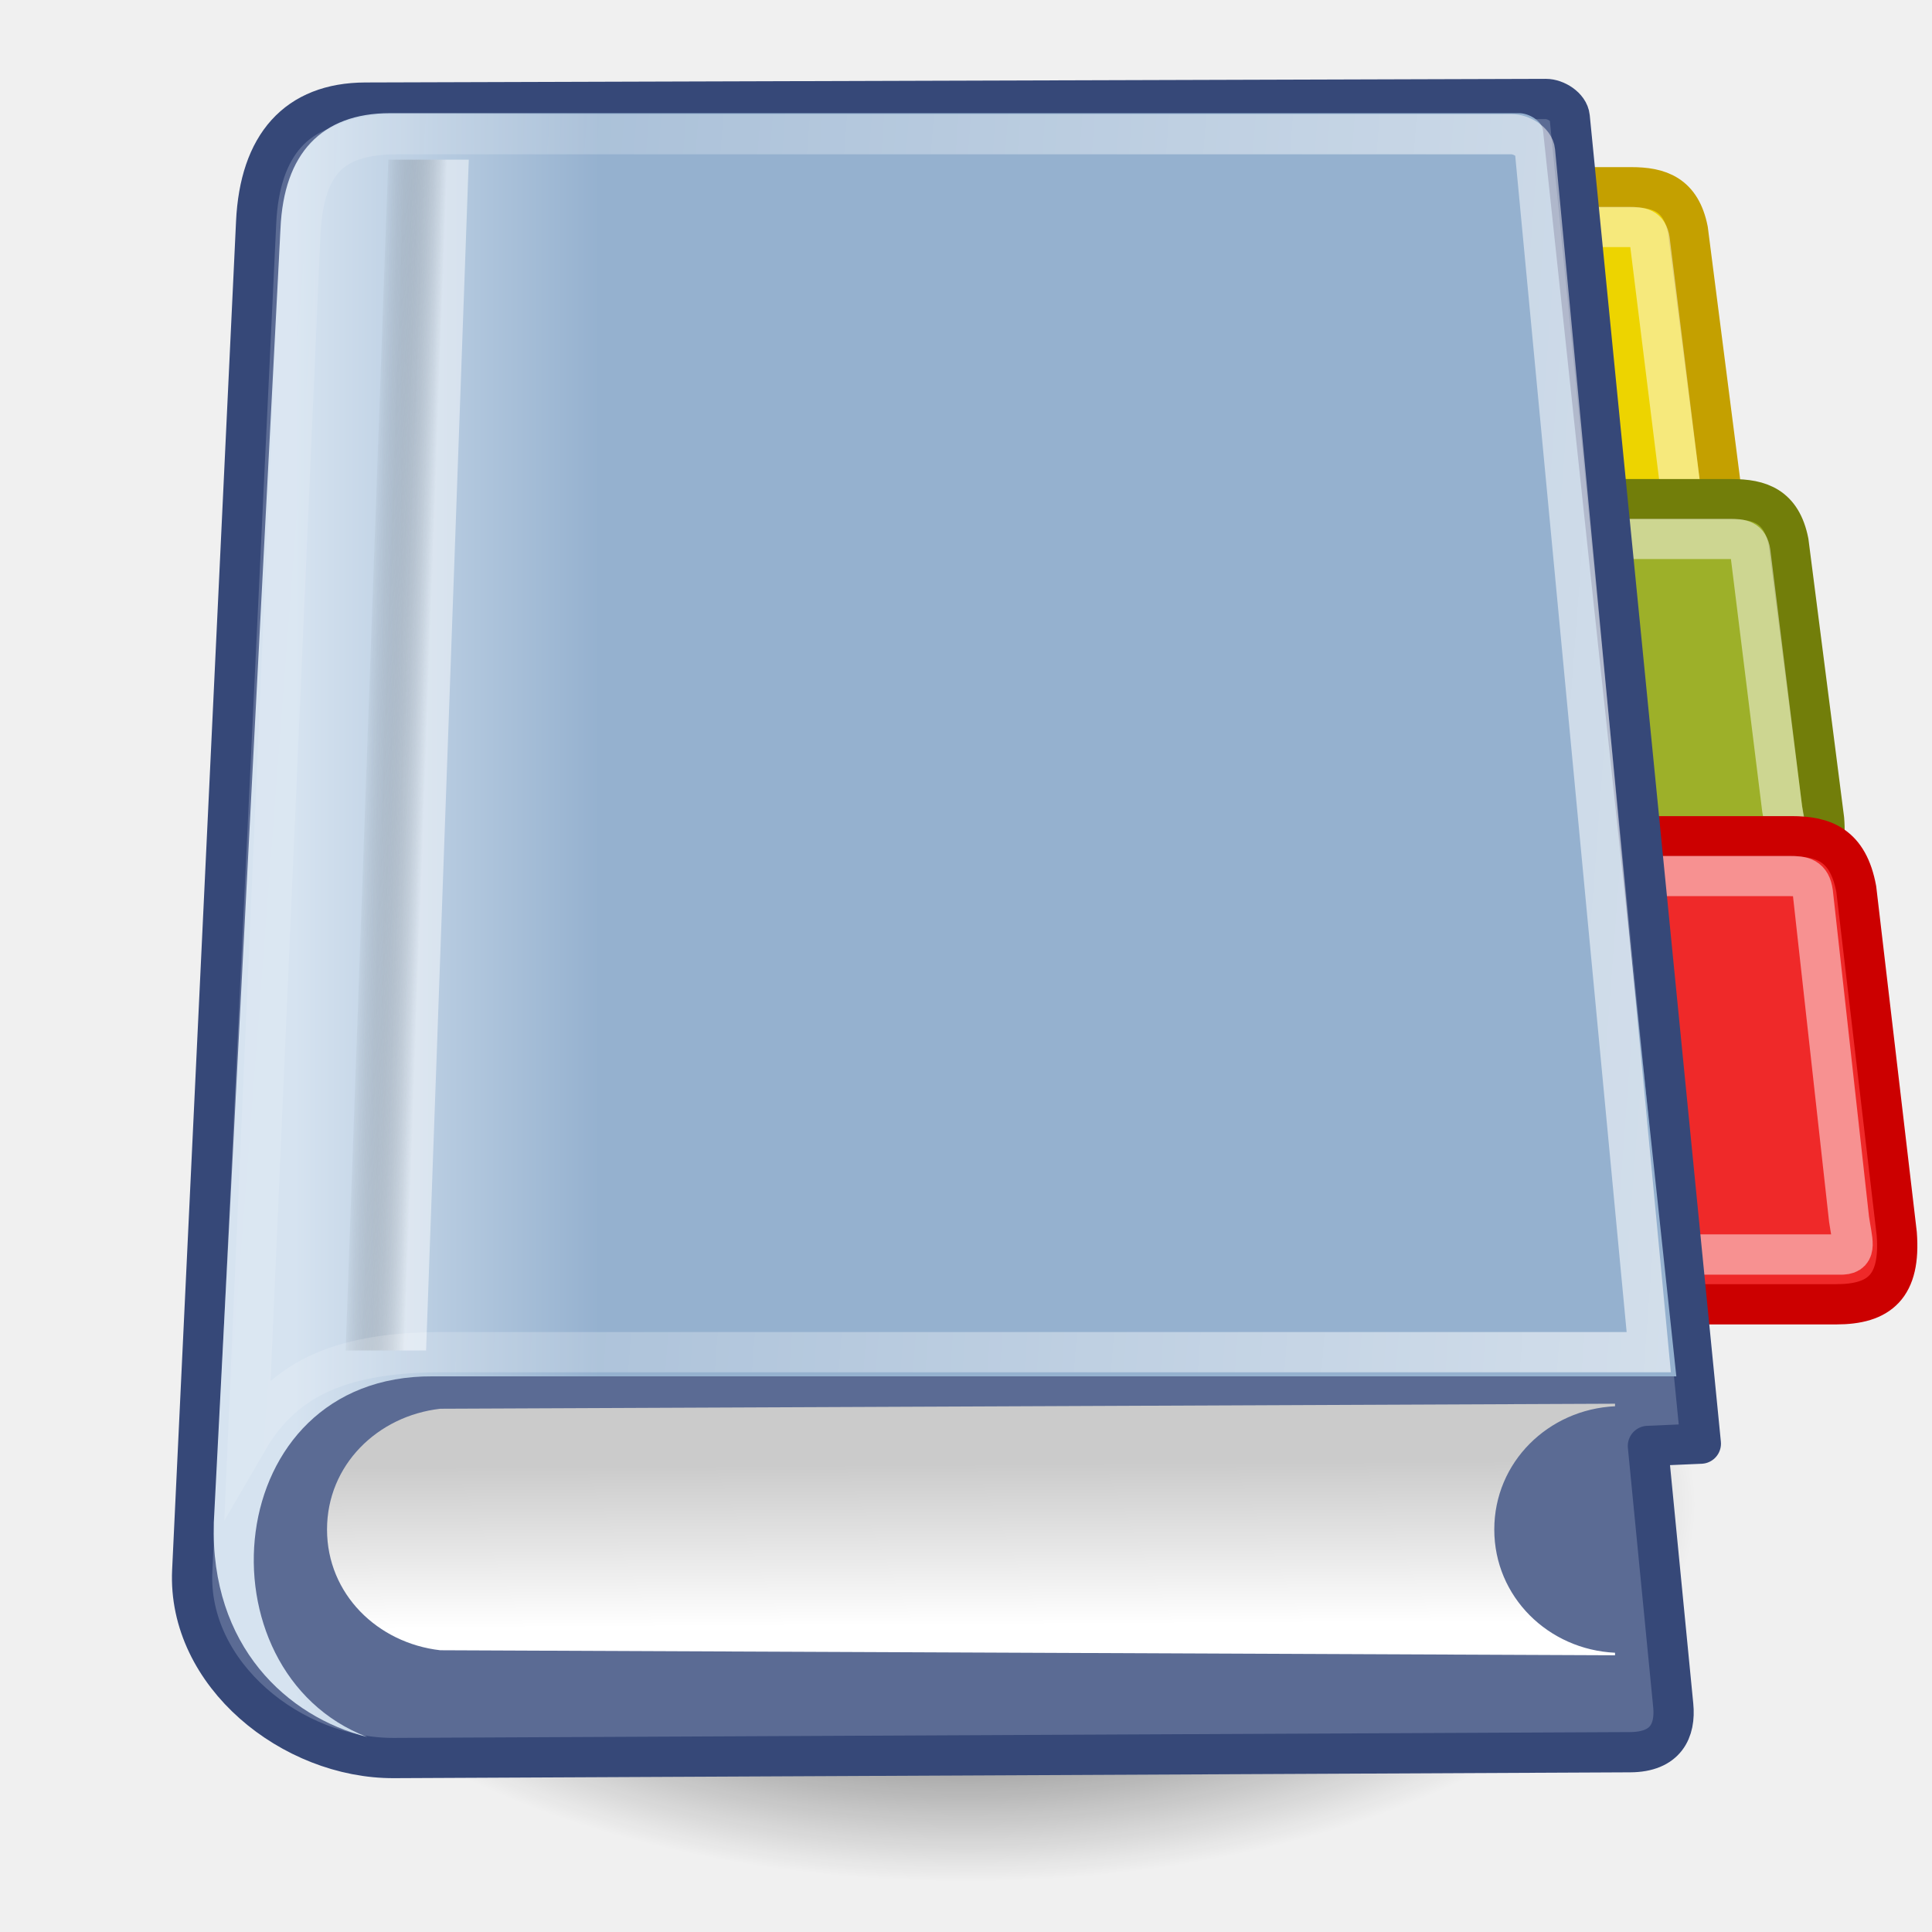
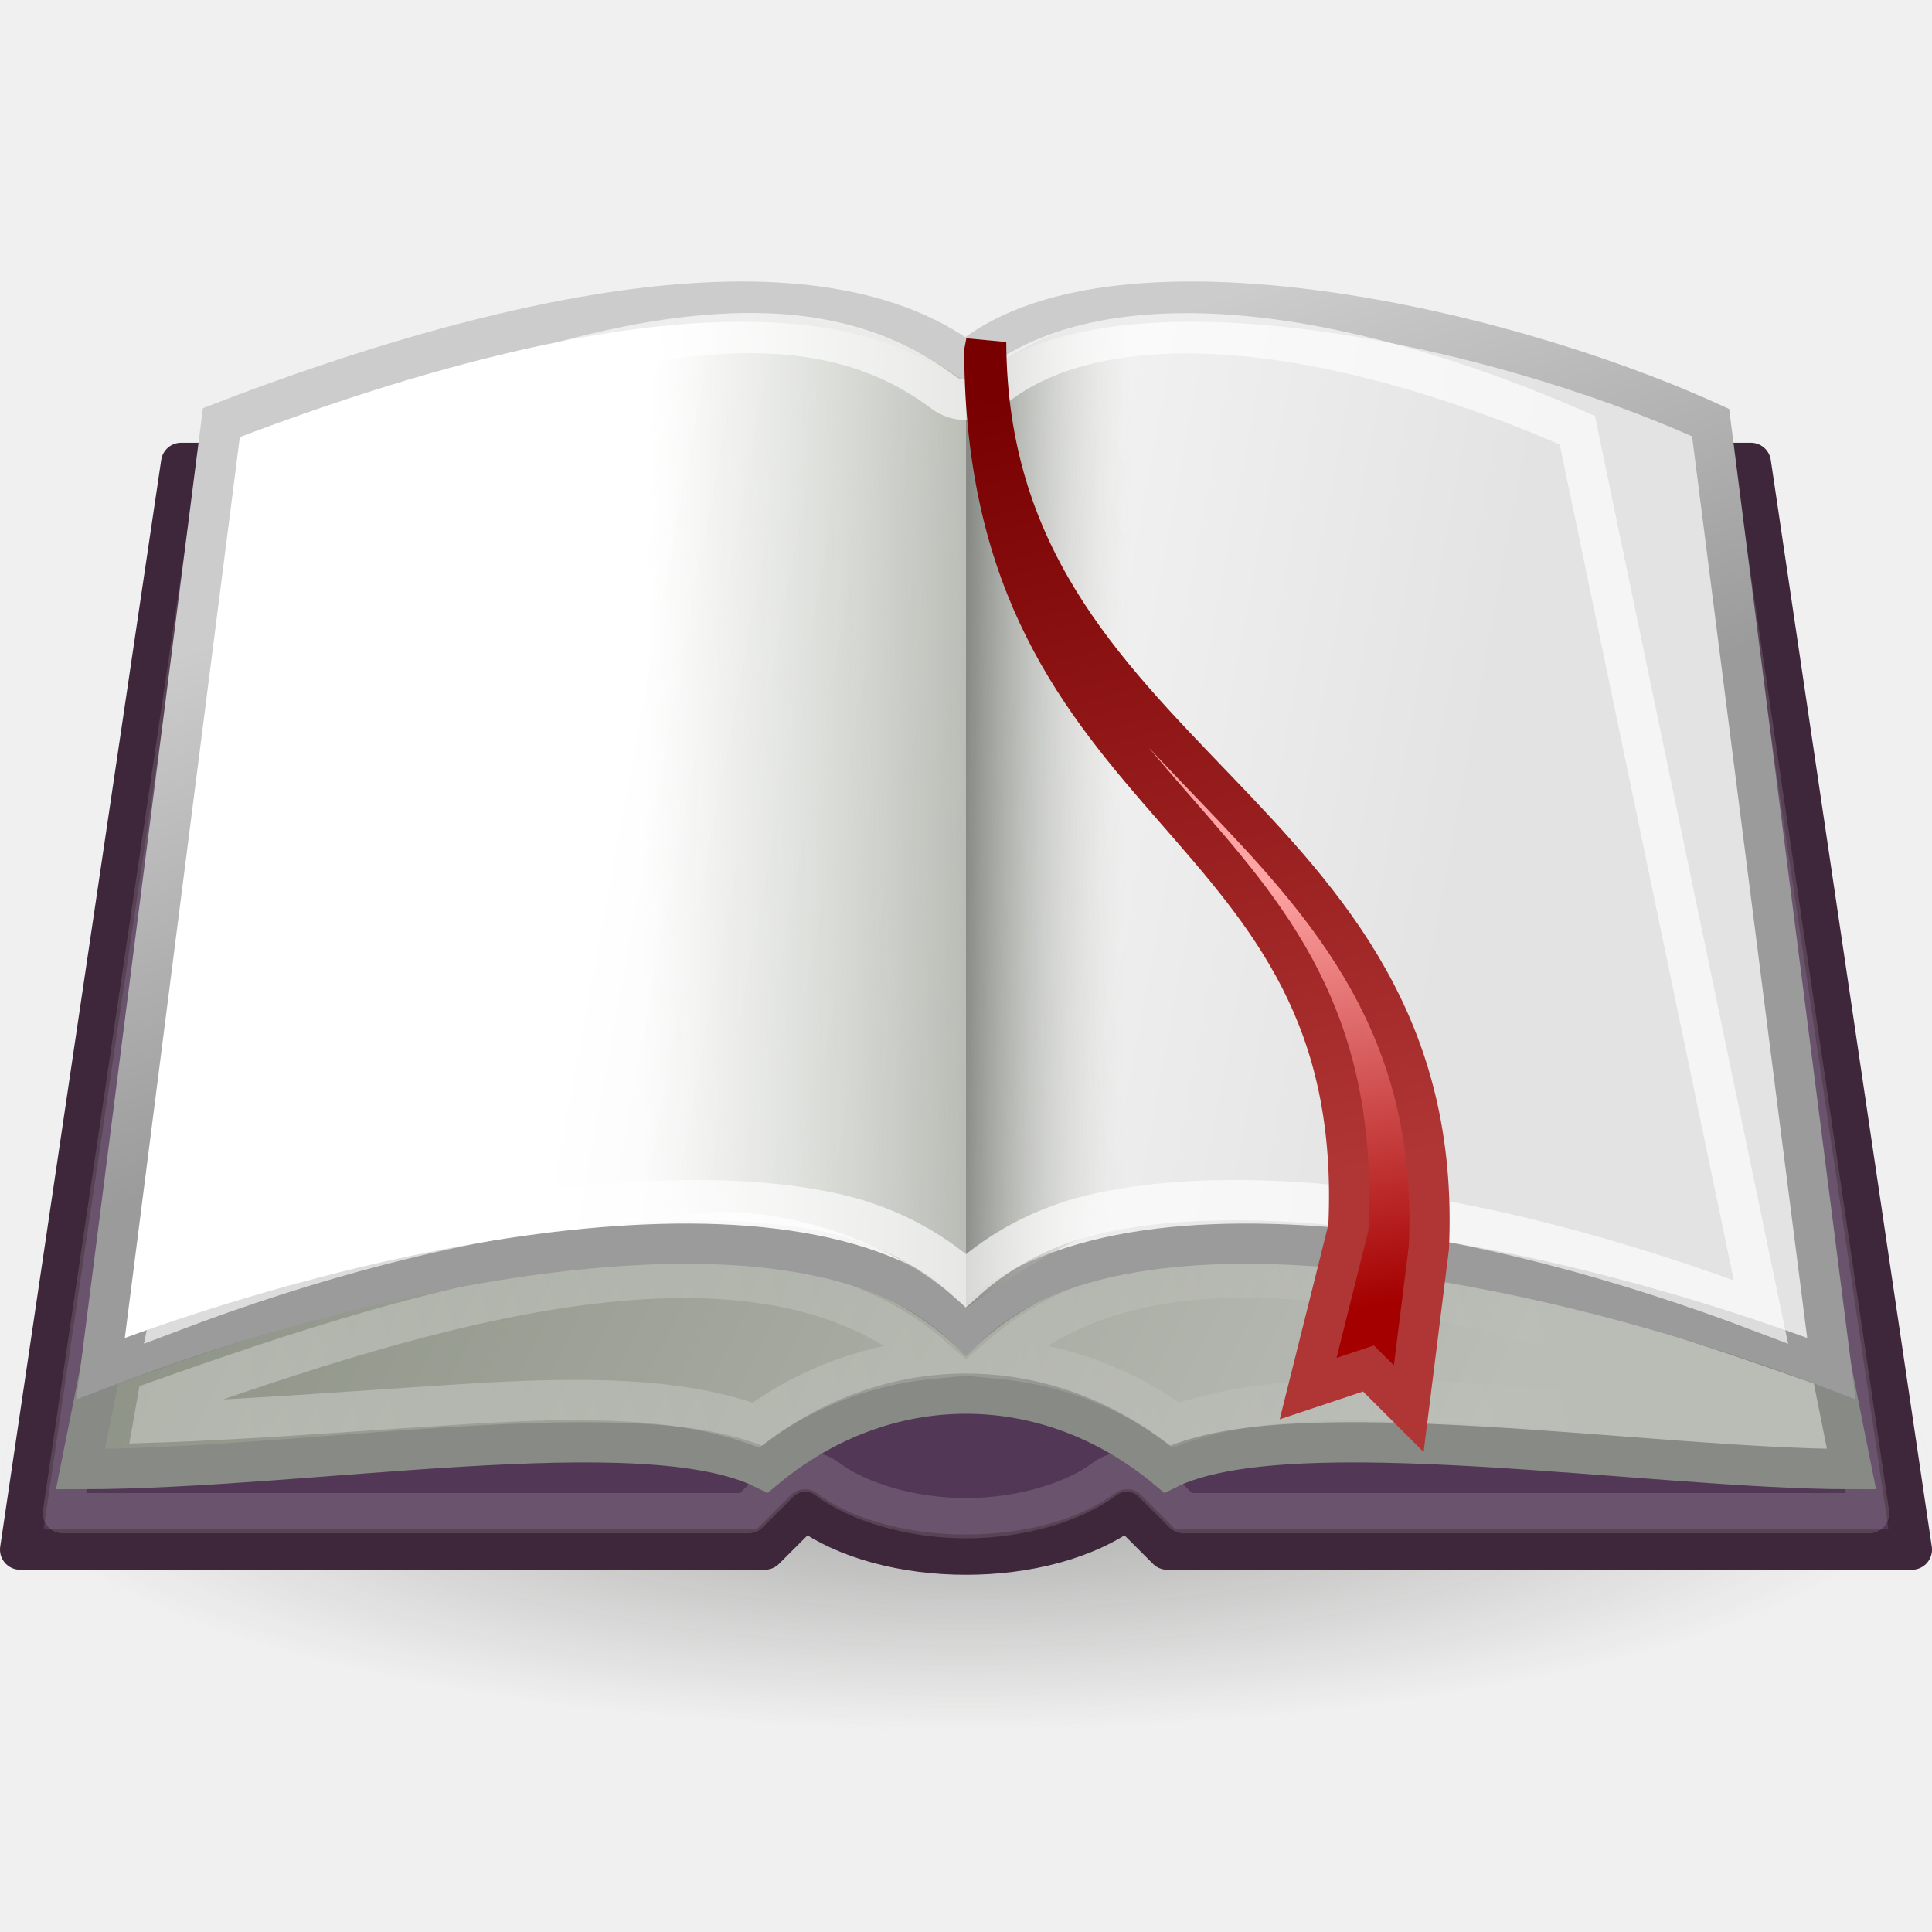
- <svg xmlns="http://www.w3.org/2000/svg" xmlns:xlink="http://www.w3.org/1999/xlink" width="48px" height="48px" id="svg1256">
-   <defs id="defs3">
-     <linearGradient id="linearGradient12512">
-       <stop style="stop-color:#ffffff;stop-opacity:1;" offset="0" id="stop12513" />
-       <stop style="stop-color:#fff520;stop-opacity:0.891;" offset="0.5" id="stop12517" />
-       <stop style="stop-color:#fff300;stop-opacity:0;" offset="1" id="stop12514" />
+ <svg xmlns="http://www.w3.org/2000/svg" xmlns:xlink="http://www.w3.org/1999/xlink" width="48" height="48" id="svg2" version="1.0">
+   <defs id="defs4">
+     <linearGradient id="linearGradient2309">
+       <stop style="stop-color:#ffffff;stop-opacity:1;" offset="0" id="stop2311" />
+       <stop style="stop-color:#ffffff;stop-opacity:0;" offset="1" id="stop2313" />
    </linearGradient>
-     <radialGradient xlink:href="#linearGradient12512" id="radialGradient278" gradientUnits="userSpaceOnUse" cx="55" cy="125" fx="55" fy="125" r="14.375" />
-     <linearGradient id="linearGradient21644">
-       <stop style="stop-color:#000000;stop-opacity:1;" offset="0" id="stop21646" />
-       <stop style="stop-color:#000000;stop-opacity:0;" offset="1" id="stop21648" />
+     <linearGradient id="linearGradient2301">
+       <stop style="stop-color:#790000;stop-opacity:1" offset="0" id="stop2303" />
+       <stop style="stop-color:#b03636;stop-opacity:1" offset="1" id="stop2305" />
    </linearGradient>
-     <linearGradient id="linearGradient2116">
-       <stop style="stop-color:#ffffff;stop-opacity:1;" offset="0" id="stop2118" />
-       <stop style="stop-color:#ffffff;stop-opacity:0;" offset="1" id="stop2120" />
+     <linearGradient id="linearGradient2286">
+       <stop style="stop-color:#555753" offset="0" id="stop2288" />
+       <stop style="stop-color:#555753;stop-opacity:0" offset="1" id="stop2290" />
    </linearGradient>
-     <linearGradient id="linearGradient2094">
-       <stop style="stop-color:#d6e3f0;stop-opacity:1;" offset="0" id="stop2096" />
-       <stop style="stop-color:#95b1cf;stop-opacity:1;" offset="1" id="stop2098" />
+     <linearGradient id="linearGradient2276">
+       <stop style="stop-color:#babdb6;stop-opacity:1;" offset="0" id="stop2278" />
+       <stop style="stop-color:#8f9488;stop-opacity:1" offset="1" id="stop2280" />
    </linearGradient>
-     <linearGradient id="linearGradient2803">
-       <stop id="stop2805" offset="0" style="stop-color:#ffffff;stop-opacity:1;" />
-       <stop id="stop2807" offset="1" style="stop-color:#cbcbcb;stop-opacity:1;" />
+     <linearGradient id="linearGradient2258">
+       <stop style="stop-color:#ffa4a4;stop-opacity:1" offset="0" id="stop2260" />
+       <stop style="stop-color:#a40000" offset="1" id="stop2262" />
    </linearGradient>
-     <linearGradient id="linearGradient2795">
-       <stop id="stop2797" offset="0" style="stop-color:#000000;stop-opacity:0.069;" />
-       <stop id="stop2799" offset="1" style="stop-color:#ffffff;stop-opacity:1;" />
+     <linearGradient id="linearGradient2235">
+       <stop style="stop-color:#cccccc;stop-opacity:1" offset="0" id="stop2237" />
+       <stop style="stop-color:#9b9b9b;stop-opacity:1" offset="1" id="stop2239" />
    </linearGradient>
-     <linearGradient gradientUnits="userSpaceOnUse" y2="4.953" x2="41.219" y1="4.953" x1="35.433" gradientTransform="matrix(0.254,0,1.822151e-16,3.759813,0.788629,0.148567)" id="linearGradient2801" xlink:href="#linearGradient2795" />
-     <linearGradient gradientUnits="userSpaceOnUse" y2="84.287" x2="10.22" y1="93.338" x1="10.496" gradientTransform="matrix(2.262742,0,0,0.441942,1,-0.875)" id="linearGradient2813" xlink:href="#linearGradient2803" />
-     <linearGradient xlink:href="#linearGradient2094" id="linearGradient2100" gradientTransform="matrix(0.95775,0,0,1.027989,1,-0.571911)" x1="6.587" y1="22.133" x2="14.511" y2="22.133" gradientUnits="userSpaceOnUse" />
-     <linearGradient xlink:href="#linearGradient2116" id="linearGradient2112" gradientTransform="matrix(1.025428,0,0,0.957303,0,-0.806758)" x1="73.362" y1="26.652" x2="-2.758" y2="21.27" gradientUnits="userSpaceOnUse" />
-     <radialGradient xlink:href="#linearGradient21644" id="radialGradient21650" cx="25.125" cy="36.75" fx="25.125" fy="36.75" r="15.75" gradientTransform="matrix(1,0,0,0.595238,-6.245005e-16,14.875)" gradientUnits="userSpaceOnUse" />
+     <linearGradient id="linearGradient2229">
+       <stop style="stop-color:#888a85" offset="0" id="stop2231" />
+       <stop style="stop-color:#d3d7cf;stop-opacity:0;" offset="1" id="stop2233" />
+     </linearGradient>
+     <linearGradient id="linearGradient2221">
+       <stop id="stop2223" offset="0" style="stop-color:#babdb6" />
+       <stop id="stop2225" offset="1" style="stop-color:#d3d7cf;stop-opacity:0;" />
+     </linearGradient>
+     <linearGradient id="linearGradient2184">
+       <stop style="stop-color:#ffffff;stop-opacity:1;" offset="0" id="stop2186" />
+       <stop style="stop-color:#e3e3e3;stop-opacity:1" offset="1" id="stop2188" />
+     </linearGradient>
+     <linearGradient xlink:href="#linearGradient2229" id="linearGradient2211" x1="24" y1="19.506" x2="19.982" y2="19.55" gradientUnits="userSpaceOnUse" gradientTransform="matrix(-1,0,0,1,48,0)" />
+     <linearGradient xlink:href="#linearGradient2221" id="linearGradient2219" x1="24" y1="19.997" x2="32" y2="19.906" gradientUnits="userSpaceOnUse" gradientTransform="matrix(-1,0,0,1,48,0)" />
+     <linearGradient xlink:href="#linearGradient2184" id="linearGradient2245" gradientUnits="userSpaceOnUse" x1="15.714" y1="16.829" x2="36.482" y2="20.668" />
+     <linearGradient xlink:href="#linearGradient2235" id="linearGradient2247" gradientUnits="userSpaceOnUse" x1="19.941" y1="10.919" x2="24" y2="22.751" />
+     <linearGradient xlink:href="#linearGradient2258" id="linearGradient2264" x1="32.795" y1="21.696" x2="34.795" y2="32.321" gradientUnits="userSpaceOnUse" />
+     <linearGradient xlink:href="#linearGradient2276" id="linearGradient2282" x1="37.536" y1="34.196" x2="9.929" y2="20.089" gradientUnits="userSpaceOnUse" />
+     <radialGradient xlink:href="#linearGradient2286" id="radialGradient2292" cx="24" cy="36.75" fx="24" fy="36.75" r="22.5" gradientTransform="matrix(1,0,0,0.3,-3.16587e-17,25.725)" gradientUnits="userSpaceOnUse" />
+     <linearGradient xlink:href="#linearGradient2301" id="linearGradient2307" x1="23.955" y1="10.009" x2="29.214" y2="30.277" gradientUnits="userSpaceOnUse" />
+     <linearGradient xlink:href="#linearGradient2309" id="linearGradient2315" x1="6.723" y1="37.683" x2="37.805" y2="29.097" gradientUnits="userSpaceOnUse" />
  </defs>
  <g id="layer1">
-     <path style="opacity:1;color:#000000;fill:#edd400;fill-opacity:1;fill-rule:evenodd;stroke:#c4a000;stroke-width:1;stroke-linecap:round;stroke-linejoin:round;marker:none;marker-start:none;marker-mid:none;marker-end:none;stroke-miterlimit:4;stroke-dasharray:none;stroke-dashoffset:0;stroke-opacity:1;visibility:visible;display:inline;overflow:visible" d="M 33.096,4.652 L 40.521,4.652 C 41.228,4.652 41.759,4.829 41.935,5.713 L 42.819,12.607 C 42.908,13.668 42.444,14.021 41.493,14.021 L 32.92,14.021 L 33.096,4.652 z " id="path21630" />
-     <path id="path21632" d="M 34.103,5.639 L 40.464,5.639 C 40.772,5.639 40.94,5.669 40.986,5.96 L 41.777,12.344 C 41.847,12.775 41.96,13.02 41.637,13.034 L 33.963,13.034 L 34.103,5.639 z " style="opacity:0.485;color:#000000;fill:none;fill-opacity:1;fill-rule:evenodd;stroke:#ffffff;stroke-width:1;stroke-linecap:round;stroke-linejoin:round;marker:none;marker-start:none;marker-mid:none;marker-end:none;stroke-miterlimit:4;stroke-dasharray:none;stroke-dashoffset:0;stroke-opacity:1;visibility:visible;display:inline;overflow:visible" />
-     <path id="path21634" d="M 35.596,12.402 L 43.021,12.402 C 43.728,12.402 44.259,12.579 44.435,13.463 L 45.319,20.357 C 45.408,21.418 44.944,21.771 43.993,21.771 L 35.42,21.771 L 35.596,12.402 z " style="opacity:1;color:#000000;fill:#9db029;fill-opacity:1;fill-rule:evenodd;stroke:#727e0a;stroke-width:1;stroke-linecap:round;stroke-linejoin:round;marker:none;marker-start:none;marker-mid:none;marker-end:none;stroke-miterlimit:4;stroke-dasharray:none;stroke-dashoffset:0;stroke-opacity:1;visibility:visible;display:inline;overflow:visible" />
-     <path style="opacity:0.485;color:#000000;fill:none;fill-opacity:1;fill-rule:evenodd;stroke:#ffffff;stroke-width:1;stroke-linecap:round;stroke-linejoin:round;marker:none;marker-start:none;marker-mid:none;marker-end:none;stroke-miterlimit:4;stroke-dasharray:none;stroke-dashoffset:0;stroke-opacity:1;visibility:visible;display:inline;overflow:visible" d="M 36.603,13.389 L 42.964,13.389 C 43.272,13.389 43.44,13.419 43.486,13.71 L 44.277,20.094 C 44.347,20.525 44.46,20.77 44.137,20.784 L 36.463,20.784 L 36.603,13.389 z " id="path21636" />
-     <path style="opacity:1;color:#000000;fill:url(#radialGradient21650);fill-opacity:1;fill-rule:evenodd;stroke:none;stroke-width:1;stroke-linecap:round;stroke-linejoin:round;marker:none;marker-start:none;marker-mid:none;marker-end:none;stroke-miterlimit:4;stroke-dasharray:none;stroke-dashoffset:0;stroke-opacity:1;visibility:visible;display:inline;overflow:visible" id="path21642" d="M 40.875 36.75 A 15.75 9.375 0 1 1  9.375,36.75 A 15.75 9.375 0 1 1  40.875 36.75 z" transform="matrix(1.150794,0,0,1,-4.91369,0.625)" />
-     <path style="opacity:1;color:#000000;fill:#ef2929;fill-opacity:1;fill-rule:evenodd;stroke:#cc0000;stroke-width:1;stroke-linecap:round;stroke-linejoin:round;marker:none;marker-start:none;marker-mid:none;marker-end:none;stroke-miterlimit:4;stroke-dasharray:none;stroke-dashoffset:0;stroke-opacity:1;visibility:visible;display:inline;overflow:visible" d="M 36.065,20.776 L 44.51,20.776 C 45.314,20.776 45.917,20.996 46.119,22.093 L 47.124,30.649 C 47.225,31.966 46.697,32.405 45.616,32.405 L 35.863,32.405 L 36.065,20.776 z " id="path21638" />
-     <path id="path21640" d="M 37.209,21.764 L 44.444,21.764 C 44.795,21.764 44.987,21.802 45.039,22.173 L 45.939,30.29 C 46.018,30.838 46.147,31.149 45.78,31.168 L 37.051,31.168 L 37.209,21.764 z " style="opacity:0.485;color:#000000;fill:none;fill-opacity:1;fill-rule:evenodd;stroke:#ffffff;stroke-width:1;stroke-linecap:round;stroke-linejoin:round;marker:none;marker-start:none;marker-mid:none;marker-end:none;stroke-miterlimit:4;stroke-dasharray:none;stroke-dashoffset:0;stroke-opacity:1;visibility:visible;display:inline;overflow:visible" />
-     <path style="color:#000000;fill:#5b6b94;fill-opacity:1;fill-rule:nonzero;stroke:#364878;stroke-width:1;stroke-linecap:round;stroke-linejoin:round;marker:none;marker-start:none;marker-mid:none;marker-end:none;stroke-miterlimit:4;stroke-dashoffset:0;stroke-opacity:1;visibility:visible;display:inline;overflow:visible" d="M 6.364,5.519 C 6.455,3.604 7.372,2.554 9.079,2.549 L 38.406,2.459 C 38.652,2.458 38.974,2.659 38.999,2.909 L 42.257,35.867 L 40.942,35.924 L 41.571,42.37 C 41.632,42.994 41.39,43.529 40.5,43.533 L 9.789,43.678 C 7.257,43.69 4.654,41.6 4.776,39.024 L 6.364,5.519 z " id="rect1408" />
-     <path id="path2489" d="M 40.125,34.875 L 10.938,35 C 9.381,35.178 8.125,36.396 8.125,38 C 8.125,39.604 9.381,40.822 10.938,41 L 40.125,41.125 L 40.125,41.062 C 38.469,40.984 37.125,39.675 37.125,38 C 37.125,36.325 38.469,35.016 40.125,34.938 L 40.125,34.875 z " style="color:#000000;fill:url(#linearGradient2813);fill-opacity:1;fill-rule:nonzero;stroke:none;stroke-width:1;stroke-linecap:round;stroke-linejoin:round;marker:none;marker-start:none;marker-mid:none;marker-end:none;stroke-miterlimit:4;stroke-dashoffset:0;stroke-opacity:1;visibility:visible;display:inline;overflow:visible" />
-     <path id="path2784" d="M 9.688,2.812 C 7.981,2.812 7.05,3.822 6.969,5.674 L 5.312,37.826 C 5.221,40.904 7.139,42.654 9.125,43.156 C 4.875,41.526 5.438,34.164 10.75,34.195 L 41.648,34.195 L 38.336,3.243 C 38.31,3.003 37.988,2.812 37.742,2.812 L 9.688,2.812 z " style="color:#000000;fill:url(#linearGradient2100);fill-opacity:1;fill-rule:nonzero;stroke:none;stroke-width:1;stroke-linecap:round;stroke-linejoin:round;marker:none;marker-start:none;marker-mid:none;marker-end:none;stroke-miterlimit:4;stroke-dashoffset:0;stroke-opacity:1;visibility:visible;display:inline;overflow:visible" />
-     <rect y="3.969" x="9.789" height="29.605" width="2" id="rect2793" style="opacity:0.48;color:#000000;fill:url(#linearGradient2801);fill-opacity:1;fill-rule:nonzero;stroke:none;stroke-width:1;stroke-linecap:round;stroke-linejoin:round;marker:none;marker-start:none;marker-mid:none;marker-end:none;stroke-miterlimit:4;stroke-dashoffset:0;stroke-opacity:0.608;visibility:visible;display:inline;overflow:visible" transform="matrix(1,0,-3.582731e-2,0.999358,0,0)" />
-     <path style="color:#000000;fill:none;fill-opacity:1;fill-rule:nonzero;stroke:url(#linearGradient2112);stroke-width:1;stroke-linecap:round;stroke-linejoin:miter;marker:none;marker-start:none;marker-mid:none;marker-end:none;stroke-miterlimit:20;stroke-dasharray:none;stroke-dashoffset:0;stroke-opacity:1;visibility:visible;display:inline;overflow:visible" d="M 9.875,3.334 C 8.191,3.334 7.538,4.066 7.458,5.888 L 6.159,35.777 C 7.093,34.17 8.599,33.594 11.012,33.594 L 40.963,33.594 L 38.137,3.757 C 38.115,3.52 37.794,3.334 37.551,3.334 L 9.875,3.334 z " id="path2104" />
+     <path style="opacity:0.502;color:#000000;fill:url(#radialGradient2292);fill-opacity:1;fill-rule:nonzero;stroke:none;stroke-width:1;stroke-linecap:round;stroke-linejoin:miter;marker:none;marker-start:none;marker-mid:none;marker-end:none;stroke-miterlimit:4;stroke-dasharray:none;stroke-dashoffset:17.85;stroke-opacity:1;visibility:visible;display:block;overflow:visible" id="path2284" d="M 46.5 36.75 A 22.5 6.75 0 1 1  1.5,36.75 A 22.5 6.75 0 1 1  46.5 36.75 z" transform="matrix(1.066667,0,0,0.962963,-1.600001,1.111111)" />
+     <path style="color:#000000;fill:#523856;fill-opacity:1;fill-rule:nonzero;stroke:#3e263b;stroke-width:1;stroke-linecap:round;stroke-linejoin:round;marker:none;marker-start:none;marker-mid:none;marker-end:none;stroke-miterlimit:4;stroke-dasharray:none;stroke-dashoffset:17.85;stroke-opacity:1;visibility:visible;display:block;overflow:visible" d="M 4.5,11.5 L 43.5,11.5 L 47.5,38.5 L 29,38.5 L 28,37.5 C 26,39 22,39 20,37.5 L 19,38.5 L 0.5,38.5 L 4.5,11.5 z " id="rect1304" />
+     <path xlink:href="#rect1304" style="opacity:0.133;color:#000000;fill:none;fill-opacity:1;fill-rule:nonzero;stroke:#ffffff;stroke-width:1;stroke-linecap:round;stroke-linejoin:round;marker:none;marker-start:none;marker-mid:none;marker-end:none;stroke-miterlimit:4;stroke-dasharray:none;stroke-dashoffset:17.85;stroke-opacity:1;visibility:visible;display:block;overflow:visible" id="path2274" d="M 5.281,12.406 L 1.562,37.594 L 18.594,37.594 L 19.344,36.844 C 19.667,36.507 20.191,36.467 20.562,36.75 C 21.327,37.324 22.653,37.719 24,37.719 C 25.347,37.719 26.673,37.324 27.438,36.75 C 27.809,36.467 28.333,36.507 28.656,36.844 L 29.406,37.594 L 46.438,37.594 L 42.719,12.406 L 5.281,12.406 z " />
+     <path style="fill:url(#linearGradient2282);fill-opacity:1.0;fill-rule:evenodd;stroke:#888a85;stroke-width:1;stroke-linecap:butt;stroke-linejoin:miter;stroke-miterlimit:4;stroke-dasharray:none;stroke-opacity:1" d="M 2,36.5 C 7.667,36.5 16,35 19,36.5 C 22,34 26,34 29,36.5 C 32,35 41,36.5 46,36.5 L 45.5,34 C 38.5,31.5 29,28.5 24,33 C 19,28.5 9.5,31.5 2.5,34 L 2,36.5 z " id="path2180" />
+     <path xlink:href="#path2180" style="opacity:0.302;fill:none;fill-opacity:1;fill-rule:evenodd;stroke:url(#linearGradient2315);stroke-width:1;stroke-linecap:butt;stroke-linejoin:miter;stroke-miterlimit:4;stroke-dasharray:none;stroke-opacity:1" id="path2266" d="M 14.375,31.938 C 10.963,32.392 7.261,33.622 3.906,34.812 L 3.812,35.344 C 6.298,35.263 9.048,35.038 11.688,34.875 C 14.462,34.704 16.881,34.712 18.781,35.406 C 20.133,34.41 21.662,33.894 23.219,33.75 C 21.043,31.831 17.942,31.462 14.375,31.938 z M 28.625,31.938 C 27.146,32.213 25.86,32.798 24.781,33.75 C 26.338,33.894 27.867,34.41 29.219,35.406 C 31.164,34.697 33.705,34.704 36.562,34.875 C 39.261,35.037 41.92,35.261 44.188,35.344 L 44.094,34.812 C 40.739,33.622 37.037,32.392 33.625,31.938 C 31.827,31.698 30.129,31.657 28.625,31.938 z " />
+     <path style="fill:url(#linearGradient2245);fill-opacity:1;fill-rule:evenodd;stroke:url(#linearGradient2247);stroke-width:1;stroke-linecap:butt;stroke-linejoin:miter;stroke-miterlimit:4;stroke-dasharray:none;stroke-opacity:1" d="M 2.5,34 C 9,31.5 20,29 24,33 C 28,29 39,31.5 45.5,34 L 42.5,10.5 C 37,8 27.5,6 24,9 C 20,6 12,8 5.5,10.5 L 2.5,34 z " id="path2182" />
+     <path style="color:#000000;fill:url(#linearGradient2219);fill-opacity:1.0;fill-rule:nonzero;stroke:none;stroke-width:1;stroke-linecap:round;stroke-linejoin:miter;marker:none;marker-start:none;marker-mid:none;marker-end:none;stroke-miterlimit:4;stroke-dashoffset:17.85;stroke-opacity:1;visibility:visible;display:block;overflow:visible" d="M 24,9.5 C 22,8 19.5,7.5 16,8 L 16,30.5 C 18,29.5 22,30.5 24,32.5 L 24,9.5 z " id="rect2192" />
+     <path style="color:#000000;fill:url(#linearGradient2211);fill-opacity:1;fill-rule:nonzero;stroke:none;stroke-width:1;stroke-linecap:round;stroke-linejoin:miter;marker:none;marker-start:none;marker-mid:none;marker-end:none;stroke-miterlimit:4;stroke-dashoffset:17.85;stroke-opacity:1;visibility:visible;display:block;overflow:visible" d="M 24,9.5 C 25.221,8.804 26.328,7.907 28,8 L 29,30.5 C 27.5,30 25.5,31.5 24,32.5 L 24,9.5 z " id="path2195" />
+     <path xlink:href="#path2182" style="opacity:0.651;fill:none;fill-opacity:1;fill-rule:evenodd;stroke:#ffffff;stroke-width:1;stroke-linecap:butt;stroke-linejoin:miter;stroke-miterlimit:4;stroke-dasharray:none;stroke-opacity:1" id="path2243" d="M 17.031,8.375 C 14.612,8.656 11.828,9.562 8.781,10.719 L 4.25,32.594 C 7.557,31.339 11.345,30.271 14.906,29.938 C 16.969,29.744 18.928,29.769 20.625,30.125 C 21.963,30.406 23.092,31.004 24,31.812 C 24.908,31.004 26.037,30.406 27.375,30.125 C 29.072,29.769 31.031,29.744 33.094,29.938 C 36.655,30.271 40.443,31.339 43.75,32.594 L 39.188,10.688 C 36.612,9.558 33.751,8.657 31.156,8.375 C 28.421,8.078 26.053,8.468 24.594,9.719 C 24.263,9.997 23.783,10.01 23.438,9.75 C 21.66,8.417 19.572,8.08 17.031,8.375 z " />
+     <path style="fill:url(#linearGradient2264);fill-opacity:1.0;fill-rule:evenodd;stroke:url(#linearGradient2307);stroke-width:1;stroke-linecap:square;stroke-linejoin:miter;stroke-opacity:1;stroke-miterlimit:4;stroke-dasharray:none" d="M 24.455,8.732 C 24.5,20.5 34,20 33.5,30.5 L 32.5,34.5 L 34,34 L 35,35 L 35.5,31 C 36,20 24.545,19.089 24.5,8.5 L 24.455,8.732 z " id="path2227" />
  </g>
</svg>
